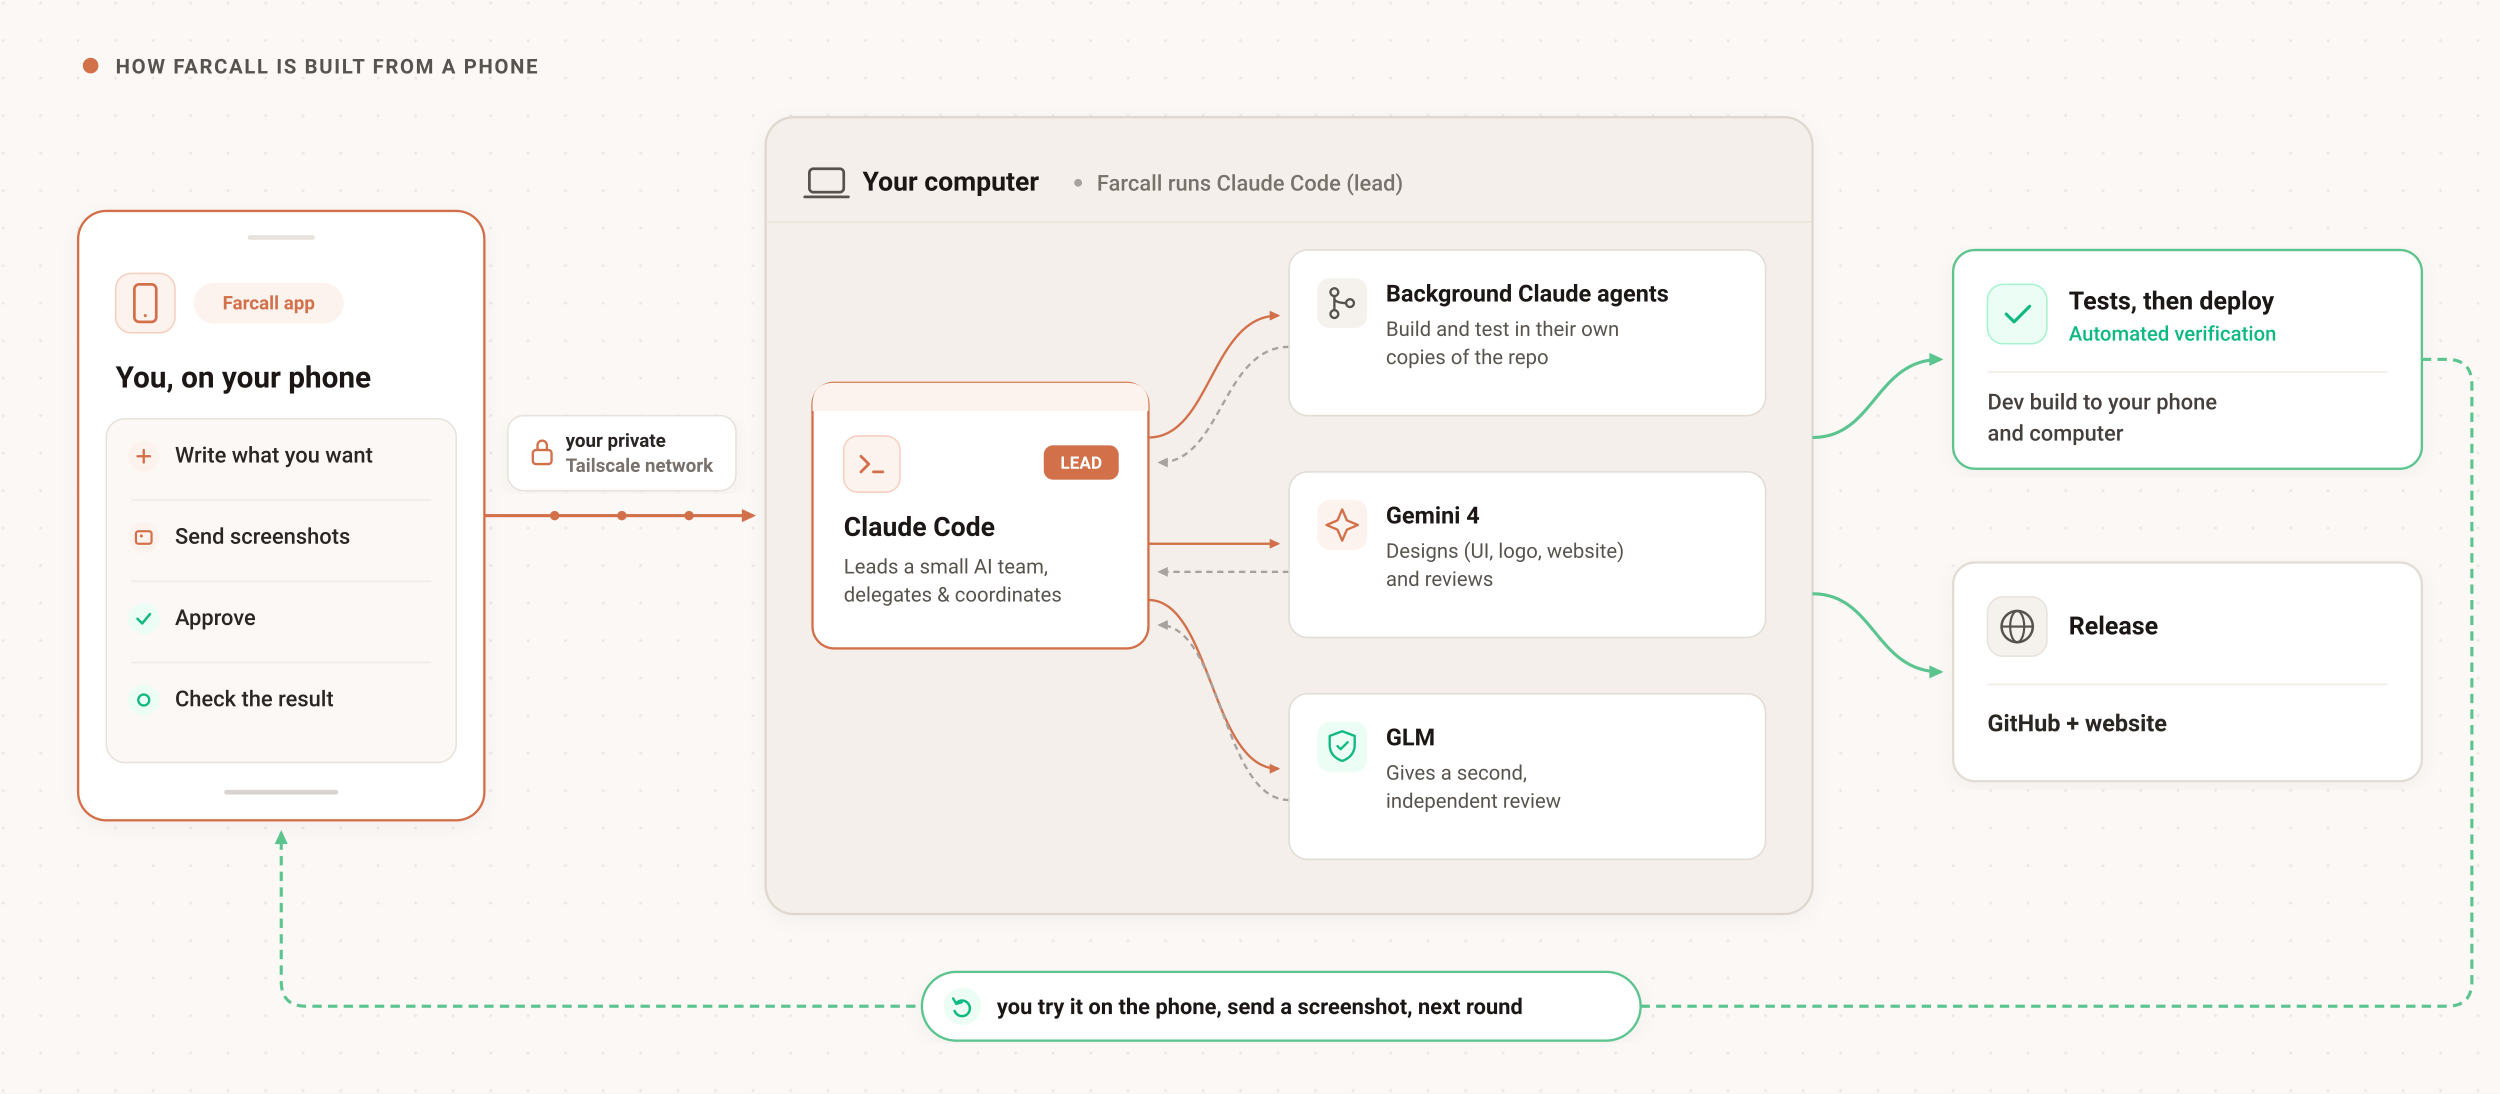
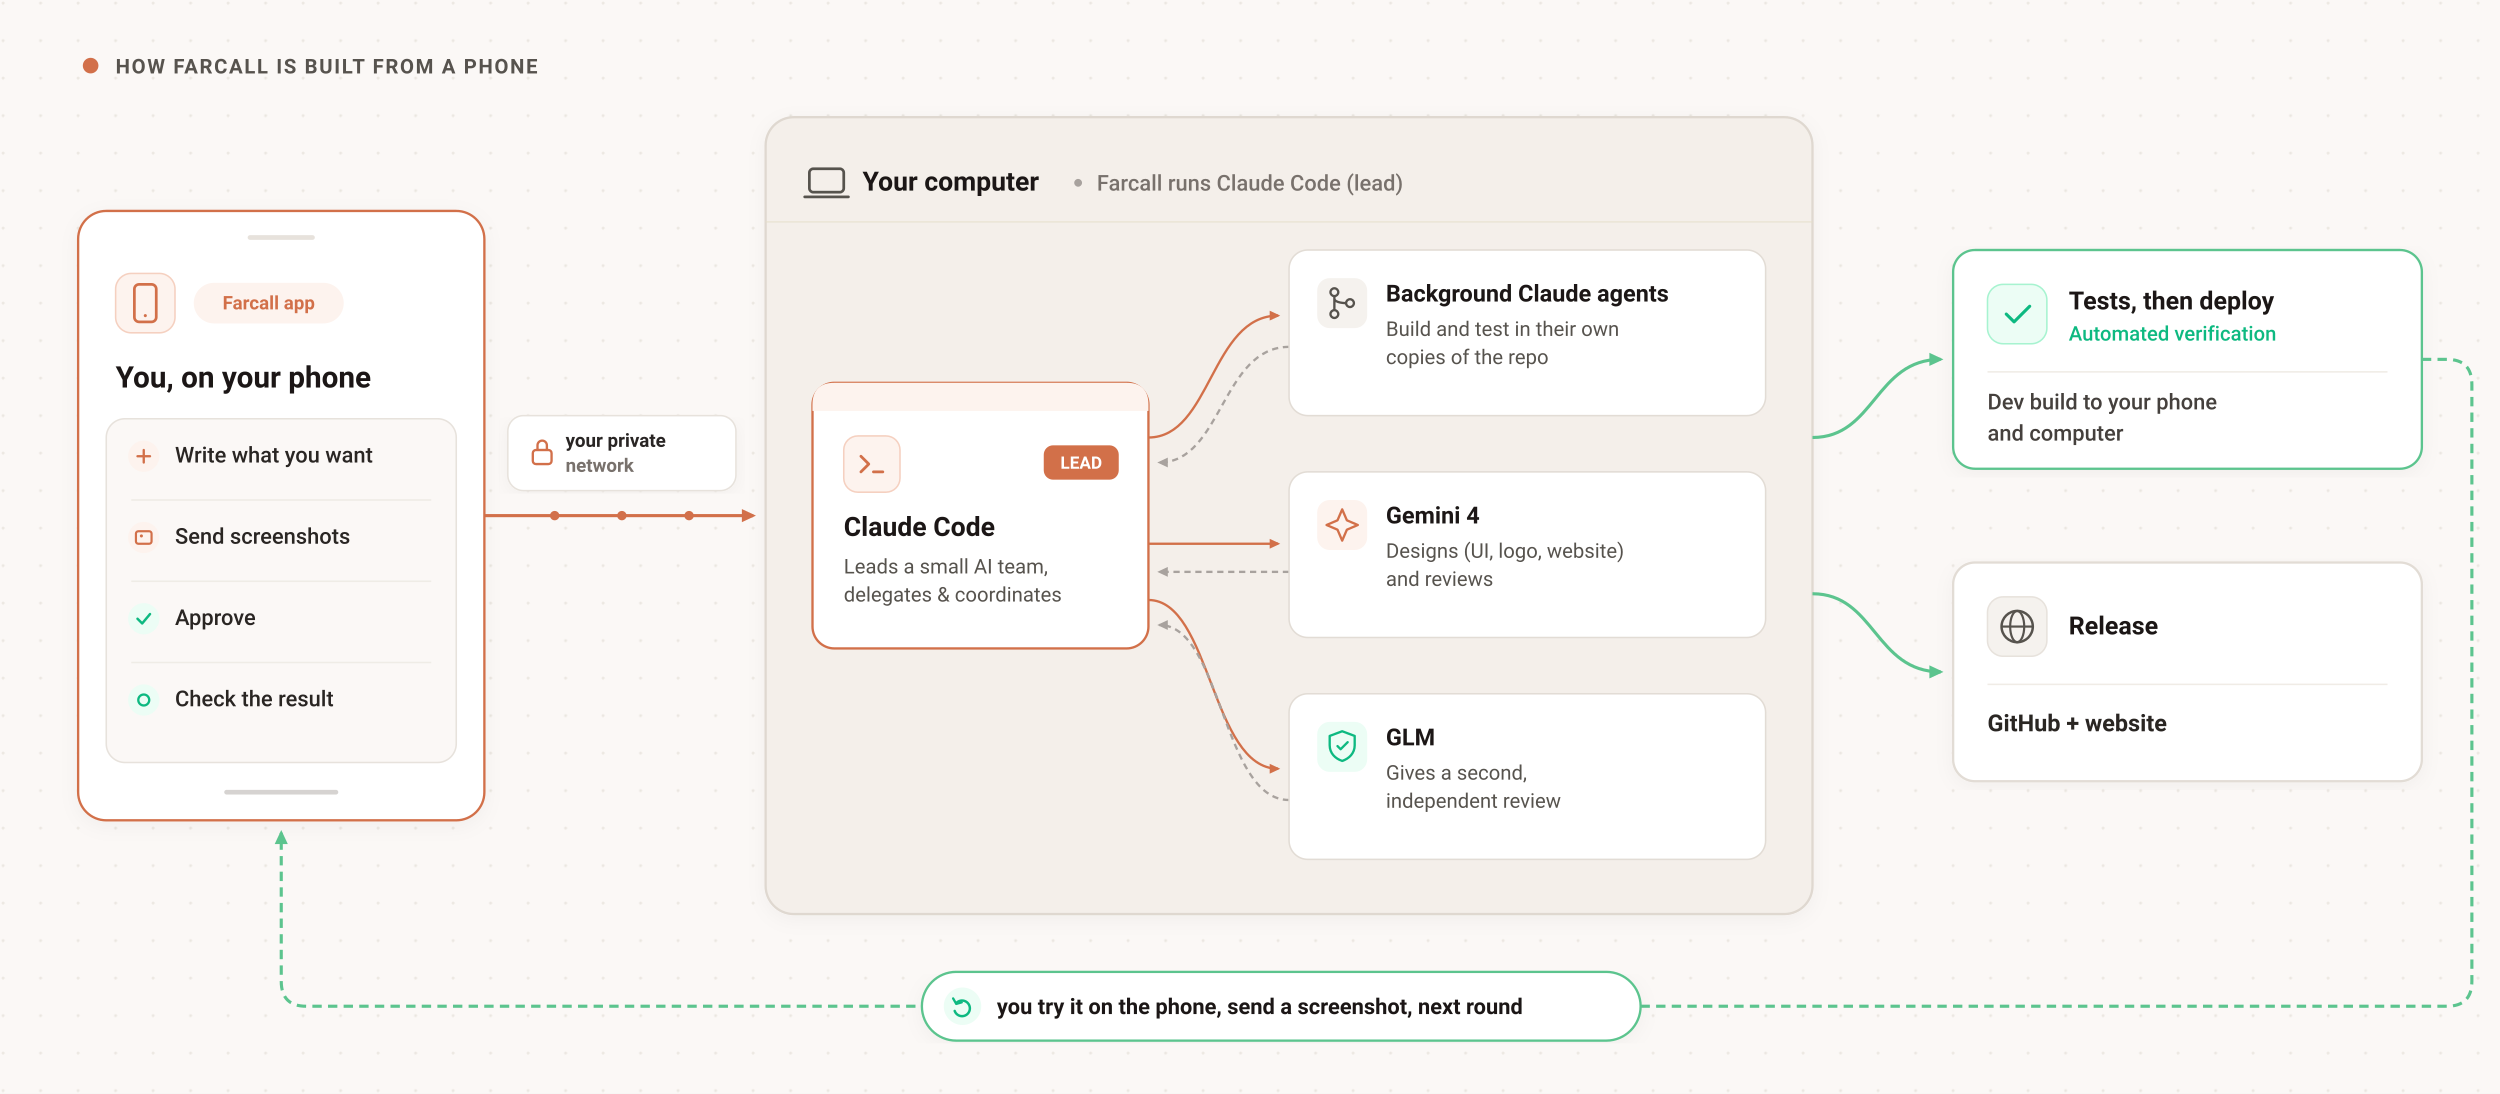
<svg xmlns="http://www.w3.org/2000/svg" viewBox="0 0 1600 700" width="100%" height="100%" font-family="system-ui, -apple-system, 'Segoe UI', Roboto, sans-serif">
  <defs>
    <filter id="shadow" x="-4%" y="-4%" width="108%" height="108%">
      <feDropShadow dx="0" dy="3" stdDeviation="6" flood-color="#1C1917" flood-opacity="0.04" />
    </filter>
    <marker id="arrow-terra" viewBox="0 0 10 10" refX="7" refY="5" markerWidth="6" markerHeight="6" orient="auto">
      <path d="M 1 1.5 L 8.5 5 L 1 8.5 z" fill="#D2704A" />
    </marker>
    <marker id="arrow-emerald" viewBox="0 0 10 10" refX="7" refY="5" markerWidth="6" markerHeight="6" orient="auto">
      <path d="M 1 1.5 L 8.5 5 L 1 8.5 z" fill="#5CC48E" />
    </marker>
    <marker id="arrow-stone" viewBox="0 0 10 10" refX="7" refY="5" markerWidth="6" markerHeight="6" orient="auto">
      <path d="M 1 1.5 L 8.5 5 L 1 8.5 z" fill="#A8A29E" />
    </marker>
  </defs>
  <rect width="1600" height="700" fill="#FBF8F6" />
  <pattern id="dots" x="0" y="0" width="24" height="24" patternUnits="userSpaceOnUse">
    <circle cx="2" cy="2" r="1" fill="#E7E2DC" opacity="0.7" />
  </pattern>
  <rect width="1600" height="700" fill="url(#dots)" />
  <g transform="translate(50, 42)">
    <circle cx="8" cy="0" r="5" fill="#D2704A" />
    <text x="24" y="5" font-size="13" font-weight="700" fill="#57534E" letter-spacing="0.08em">HOW FARCALL IS BUILT FROM A PHONE</text>
  </g>
  <g id="node-phone" filter="url(#shadow)">
    <rect x="50" y="135" width="260" height="390" rx="18" fill="#FFFFFF" stroke="#D2704A" stroke-width="1.5" />
    <line x1="160" y1="152" x2="200" y2="152" stroke="#E7E2DC" stroke-width="3" stroke-linecap="round" />
    <g transform="translate(74, 175)">
      <rect x="0" y="0" width="38" height="38" rx="10" fill="#FDF3EE" stroke="#F5D0C0" stroke-width="1" />
      <rect x="12" y="7" width="14" height="24" rx="3" fill="none" stroke="#D2704A" stroke-width="1.75" />
      <circle cx="19" cy="27" r="1" fill="#D2704A" />
      <rect x="50" y="6" width="96" height="26" rx="13" fill="#FDF3EE" />
      <text x="98" y="23" font-size="12" font-weight="600" fill="#D2704A" text-anchor="middle">Farcall app</text>
    </g>
    <text x="74" y="248" font-size="19" font-weight="700" fill="#1C1917">You, on your phone</text>
    <rect x="68" y="268" width="224" height="220" rx="12" fill="#FBF8F6" stroke="#E7E2DC" stroke-width="1" />
    <g transform="translate(84, 296)">
      <circle cx="8" cy="-4" r="10" fill="#FDF3EE" />
      <path d="M 4 -4 L 12 -4 M 8 -8 L 8 0" stroke="#D2704A" stroke-width="1.5" stroke-linecap="round" />
      <text x="28" y="0" font-size="14" font-weight="500" fill="#292524">Write what you want</text>
    </g>
    <line x1="84" y1="320" x2="276" y2="320" stroke="#EFECE6" stroke-width="1" />
    <g transform="translate(84, 348)">
      <circle cx="8" cy="-4" r="10" fill="#FDF3EE" />
      <rect x="3" y="-8" width="10" height="8" rx="1.5" fill="none" stroke="#D2704A" stroke-width="1.4" />
      <circle cx="6.5" cy="-5" r="1" fill="#D2704A" />
      <text x="28" y="0" font-size="14" font-weight="500" fill="#292524">Send screenshots</text>
    </g>
    <line x1="84" y1="372" x2="276" y2="372" stroke="#EFECE6" stroke-width="1" />
    <g transform="translate(84, 400)">
      <circle cx="8" cy="-4" r="10" fill="#ECFDF5" />
      <path d="M 4 -4 L 7 -1 L 12 -7" fill="none" stroke="#10B981" stroke-width="1.6" stroke-linecap="round" stroke-linejoin="round" />
      <text x="28" y="0" font-size="14" font-weight="500" fill="#292524">Approve</text>
    </g>
    <line x1="84" y1="424" x2="276" y2="424" stroke="#EFECE6" stroke-width="1" />
    <g transform="translate(84, 452)">
      <circle cx="8" cy="-4" r="10" fill="#ECFDF5" />
      <circle cx="8" cy="-4" r="3.5" fill="none" stroke="#10B981" stroke-width="1.5" />
      <text x="28" y="0" font-size="14" font-weight="500" fill="#292524">Check the result</text>
    </g>
    <line x1="145" y1="507" x2="215" y2="507" stroke="#D6D3D1" stroke-width="3" stroke-linecap="round" />
  </g>
  <g id="bridge-tailscale">
    <line x1="310" y1="330" x2="482" y2="330" stroke="#D2704A" stroke-width="2" marker-end="url(#arrow-terra)" />
    <rect x="325" y="266" width="146" height="48" rx="10" fill="#FFFFFF" stroke="#E7E2DC" stroke-width="1" filter="url(#shadow)" />
    <g transform="translate(341, 281)">
      <rect x="0" y="7" width="12" height="9" rx="2" fill="none" stroke="#D2704A" stroke-width="1.5" />
      <path d="M 3 7 V 4 A 3 3 0 0 1 9 4 V 7" fill="none" stroke="#D2704A" stroke-width="1.5" />
    </g>
    <text x="362" y="286" font-size="12" font-weight="600" fill="#292524">your private</text>
-     <text x="362" y="302" font-size="12" font-weight="600" fill="#78716C">Tailscale network</text>
+     <text x="362" y="302" font-size="12" font-weight="600" fill="#78716C">network</text>
    <circle cx="355" cy="330" r="3" fill="#D2704A" />
    <circle cx="398" cy="330" r="3" fill="#D2704A" />
    <circle cx="441" cy="330" r="3" fill="#D2704A" />
  </g>
  <g id="container-computer" filter="url(#shadow)">
    <rect x="490" y="75" width="670" height="510" rx="18" fill="#F4EFEA" stroke="#DFD8D0" stroke-width="1.5" />
    <g transform="translate(518, 108)">
      <rect x="0" y="0" width="22" height="15" rx="2.5" fill="none" stroke="#57534E" stroke-width="1.75" />
      <line x1="-3" y1="18" x2="25" y2="18" stroke="#57534E" stroke-width="1.75" stroke-linecap="round" />
      <text x="34" y="14" font-size="17" font-weight="700" fill="#1C1917">Your computer</text>
      <circle cx="172" cy="9" r="2.5" fill="#A8A29E" />
      <text x="184" y="14" font-size="14" font-weight="500" fill="#78716C">Farcall runs Claude Code (lead)</text>
    </g>
    <line x1="490" y1="142" x2="1160" y2="142" stroke="#E5DEC9" stroke-opacity="0.6" stroke-width="1" />
    <g id="node-lead" transform="translate(520, 245)">
      <rect x="0" y="0" width="215" height="170" rx="14" fill="#FFFFFF" stroke="#D2704A" stroke-width="1.5" />
      <path d="M 0 14 Q 0 0 14 0 L 201 0 Q 215 0 215 14 L 215 18 L 0 18 Z" fill="#FDF3EE" />
      <rect x="20" y="34" width="36" height="36" rx="9" fill="#FDF3EE" stroke="#F5D0C0" stroke-width="1" />
      <path d="M 31 47 L 36 52 L 31 57 M 39 57 L 45 57" fill="none" stroke="#D2704A" stroke-width="1.8" stroke-linecap="round" stroke-linejoin="round" />
      <rect x="148" y="40" width="48" height="22" rx="6" fill="#D2704A" />
      <text x="172" y="55" font-size="11" font-weight="700" fill="#FFFFFF" text-anchor="middle">LEAD</text>
      <text x="20" y="98" font-size="17" font-weight="700" fill="#1C1917">Claude Code</text>
      <text x="20" y="122" font-size="13" font-weight="400" fill="#57534E">Leads a small AI team,</text>
      <text x="20" y="140" font-size="13" font-weight="400" fill="#57534E">delegates &amp; coordinates</text>
    </g>
    <path d="M 735 280 C 775 280, 775 202, 818 202" fill="none" stroke="#D2704A" stroke-width="1.5" marker-end="url(#arrow-terra)" />
    <path d="M 825 222 C 782 222, 782 296, 742 296" fill="none" stroke="#A8A29E" stroke-width="1.5" stroke-dasharray="4 3" marker-end="url(#arrow-stone)" />
    <line x1="735" y1="348" x2="818" y2="348" stroke="#D2704A" stroke-width="1.5" marker-end="url(#arrow-terra)" />
    <line x1="825" y1="366" x2="742" y2="366" stroke="#A8A29E" stroke-width="1.5" stroke-dasharray="4 3" marker-end="url(#arrow-stone)" />
    <path d="M 735 384 C 775 384, 775 492, 818 492" fill="none" stroke="#D2704A" stroke-width="1.5" marker-end="url(#arrow-terra)" />
    <path d="M 825 512 C 782 512, 782 400, 742 400" fill="none" stroke="#A8A29E" stroke-width="1.5" stroke-dasharray="4 3" marker-end="url(#arrow-stone)" />
    <g id="node-bg-claude" transform="translate(825, 160)">
      <rect x="0" y="0" width="305" height="106" rx="12" fill="#FFFFFF" stroke="#E2DCD5" stroke-width="1" />
      <rect x="18" y="18" width="32" height="32" rx="8" fill="#F5F2EE" />
      <circle cx="29" cy="27" r="2.5" fill="none" stroke="#57534E" stroke-width="1.5" />
      <circle cx="29" cy="41" r="2.5" fill="none" stroke="#57534E" stroke-width="1.5" />
      <circle cx="39" cy="34" r="2.5" fill="none" stroke="#57534E" stroke-width="1.5" />
      <path d="M 29 29.5 V 38.5 M 29 31 C 29 34, 36.5 34, 36.5 34" fill="none" stroke="#57534E" stroke-width="1.5" />
      <text x="62" y="33" font-size="15" font-weight="700" fill="#1C1917">Background Claude agents</text>
      <text x="62" y="55" font-size="13" fill="#57534E">Build and test in their own</text>
      <text x="62" y="73" font-size="13" fill="#57534E">copies of the repo</text>
    </g>
    <g id="node-gemini" transform="translate(825, 302)">
      <rect x="0" y="0" width="305" height="106" rx="12" fill="#FFFFFF" stroke="#E2DCD5" stroke-width="1" />
      <rect x="18" y="18" width="32" height="32" rx="8" fill="#FDF3EE" />
      <path d="M 34 24 L 37 31 L 44 34 L 37 37 L 34 44 L 31 37 L 24 34 L 31 31 Z" fill="none" stroke="#D2704A" stroke-width="1.5" stroke-linejoin="round" />
      <text x="62" y="33" font-size="15" font-weight="700" fill="#1C1917">Gemini 4</text>
      <text x="62" y="55" font-size="13" fill="#57534E">Designs (UI, logo, website)</text>
      <text x="62" y="73" font-size="13" fill="#57534E">and reviews</text>
    </g>
    <g id="node-glm" transform="translate(825, 444)">
      <rect x="0" y="0" width="305" height="106" rx="12" fill="#FFFFFF" stroke="#E2DCD5" stroke-width="1" />
      <rect x="18" y="18" width="32" height="32" rx="8" fill="#ECFDF5" />
      <path d="M 34 24 L 42 27 V 33 C 42 38 38.5 41.5 34 43 C 29.5 41.5 26 38 26 33 V 27 Z" fill="none" stroke="#10B981" stroke-width="1.5" stroke-linejoin="round" />
      <path d="M 31 33.5 L 33 35.5 L 37.5 31" fill="none" stroke="#10B981" stroke-width="1.5" stroke-linecap="round" stroke-linejoin="round" />
      <text x="62" y="33" font-size="15" font-weight="700" fill="#1C1917">GLM</text>
      <text x="62" y="55" font-size="13" fill="#57534E">Gives a second,</text>
      <text x="62" y="73" font-size="13" fill="#57534E">independent review</text>
    </g>
  </g>
  <path d="M 1160 280 C 1200 280, 1200 230, 1242 230" fill="none" stroke="#5CC48E" stroke-width="2" marker-end="url(#arrow-emerald)" />
  <path d="M 1160 380 C 1200 380, 1200 430, 1242 430" fill="none" stroke="#5CC48E" stroke-width="2" marker-end="url(#arrow-emerald)" />
  <g id="node-deploy" transform="translate(1250, 160)" filter="url(#shadow)">
    <rect x="0" y="0" width="300" height="140" rx="14" fill="#FFFFFF" stroke="#5CC48E" stroke-width="1.5" />
    <rect x="22" y="22" width="38" height="38" rx="10" fill="#ECFDF5" stroke="#A7F3D0" stroke-width="1" />
    <path d="M 34 41 L 39 46 L 49 36" fill="none" stroke="#10B981" stroke-width="2" stroke-linecap="round" stroke-linejoin="round" />
    <text x="74" y="38" font-size="16" font-weight="700" fill="#1C1917">Tests, then deploy</text>
    <text x="74" y="58" font-size="13" font-weight="500" fill="#10B981">Automated verification</text>
    <line x1="22" y1="78" x2="278" y2="78" stroke="#F0ECE6" stroke-width="1" />
    <text x="22" y="102" font-size="14" font-weight="500" fill="#44403C">Dev build to your phone</text>
    <text x="22" y="122" font-size="14" font-weight="500" fill="#44403C">and computer</text>
  </g>
  <g id="node-release" transform="translate(1250, 360)" filter="url(#shadow)">
    <rect x="0" y="0" width="300" height="140" rx="14" fill="#FFFFFF" stroke="#E2DCD5" stroke-width="1.5" />
    <rect x="22" y="22" width="38" height="38" rx="10" fill="#F5F2EE" stroke="#E7E2DC" stroke-width="1" />
    <circle cx="41" cy="41" r="10" fill="none" stroke="#57534E" stroke-width="1.6" />
    <ellipse cx="41" cy="41" rx="4.5" ry="10" fill="none" stroke="#57534E" stroke-width="1.4" />
    <line x1="31" y1="41" x2="51" y2="41" stroke="#57534E" stroke-width="1.4" />
    <text x="74" y="46" font-size="16" font-weight="700" fill="#1C1917">Release</text>
    <line x1="22" y1="78" x2="278" y2="78" stroke="#F0ECE6" stroke-width="1" />
    <text x="22" y="108" font-size="15" font-weight="600" fill="#292524">GitHub + website</text>
  </g>
  <g id="feedback-loop">
    <path d="M 1550 230 L 1566 230 Q 1582 230 1582 246 L 1582 628 Q 1582 644 1566 644 L 196 644 Q 180 644 180 628 L 180 533" fill="none" stroke="#5CC48E" stroke-width="2" stroke-dasharray="6 4" marker-end="url(#arrow-emerald)" />
    <g transform="translate(590, 622)" filter="url(#shadow)">
      <rect x="0" y="0" width="460" height="44" rx="22" fill="#FFFFFF" stroke="#5CC48E" stroke-width="1.5" />
      <circle cx="26" cy="22" r="12" fill="#ECFDF5" />
      <path d="M 22 20 A 5 5 0 1 1 21 25" fill="none" stroke="#10B981" stroke-width="1.6" stroke-linecap="round" />
      <path d="M 20 17 L 22 20.5 L 25.5 19.5" fill="none" stroke="#10B981" stroke-width="1.5" stroke-linecap="round" stroke-linejoin="round" />
      <text x="48" y="27" font-size="14" font-weight="600" fill="#1C1917">you try it on the phone, send a screenshot, next round</text>
    </g>
  </g>
</svg>
